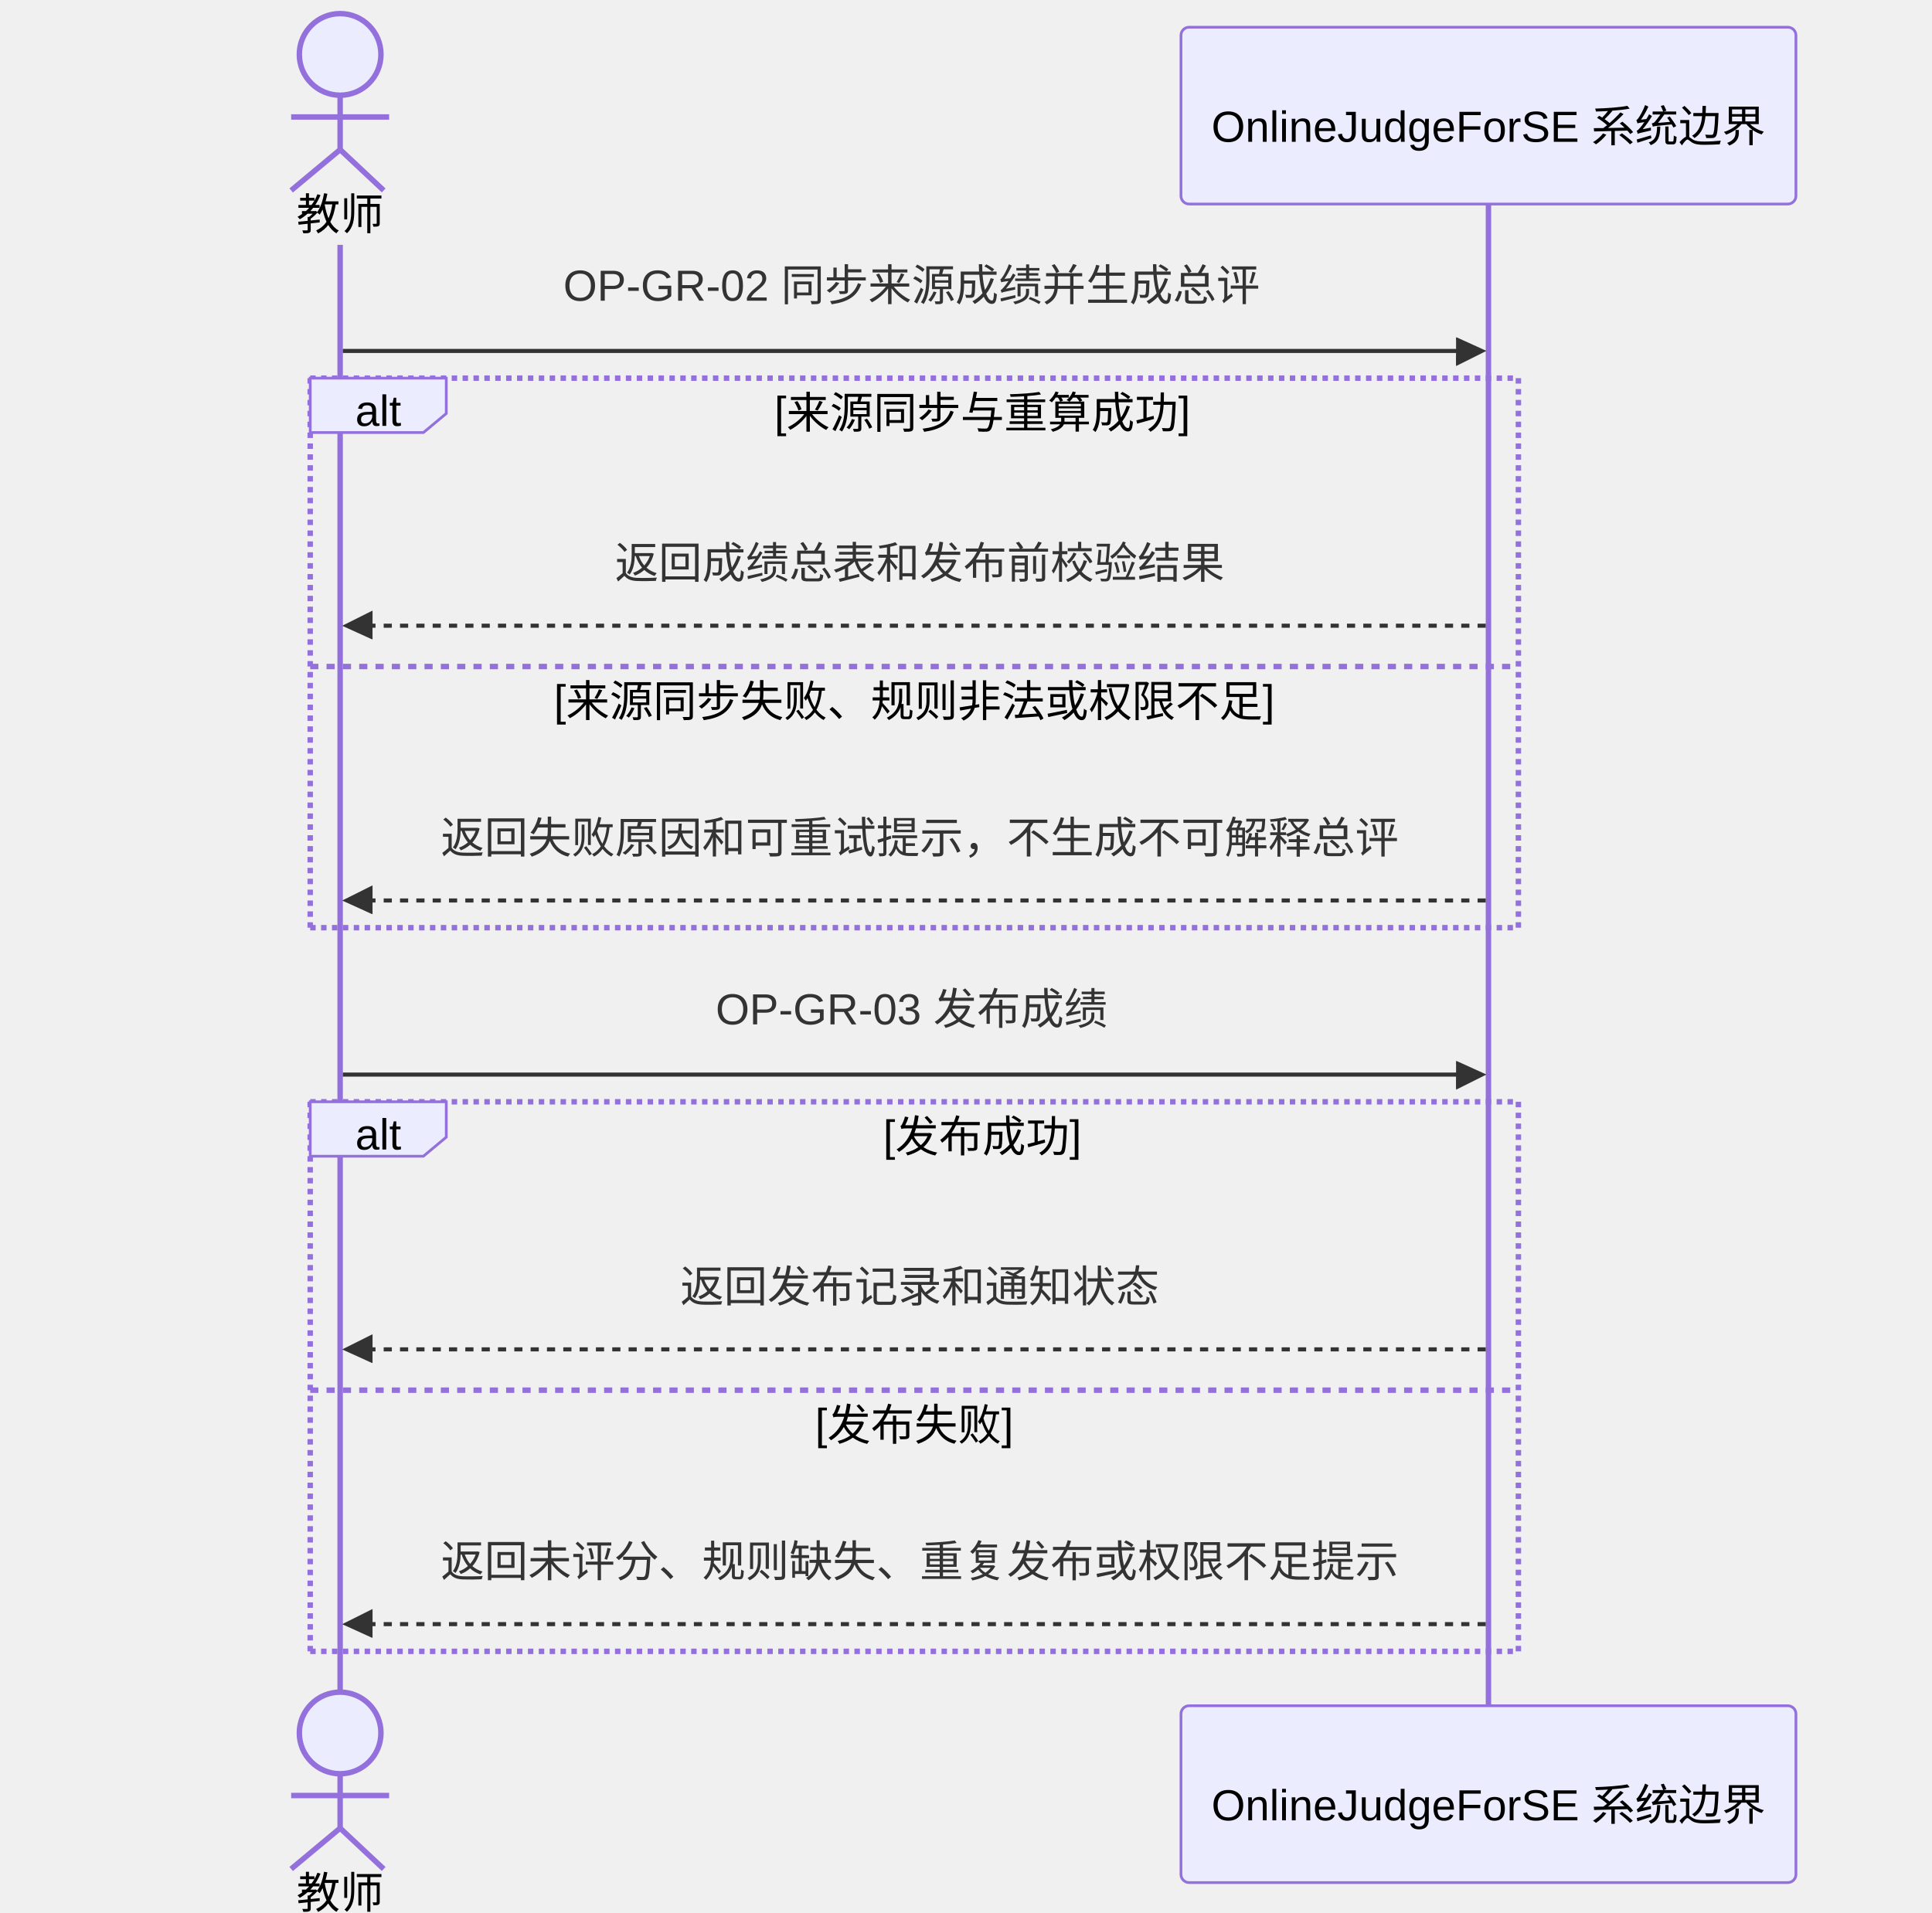
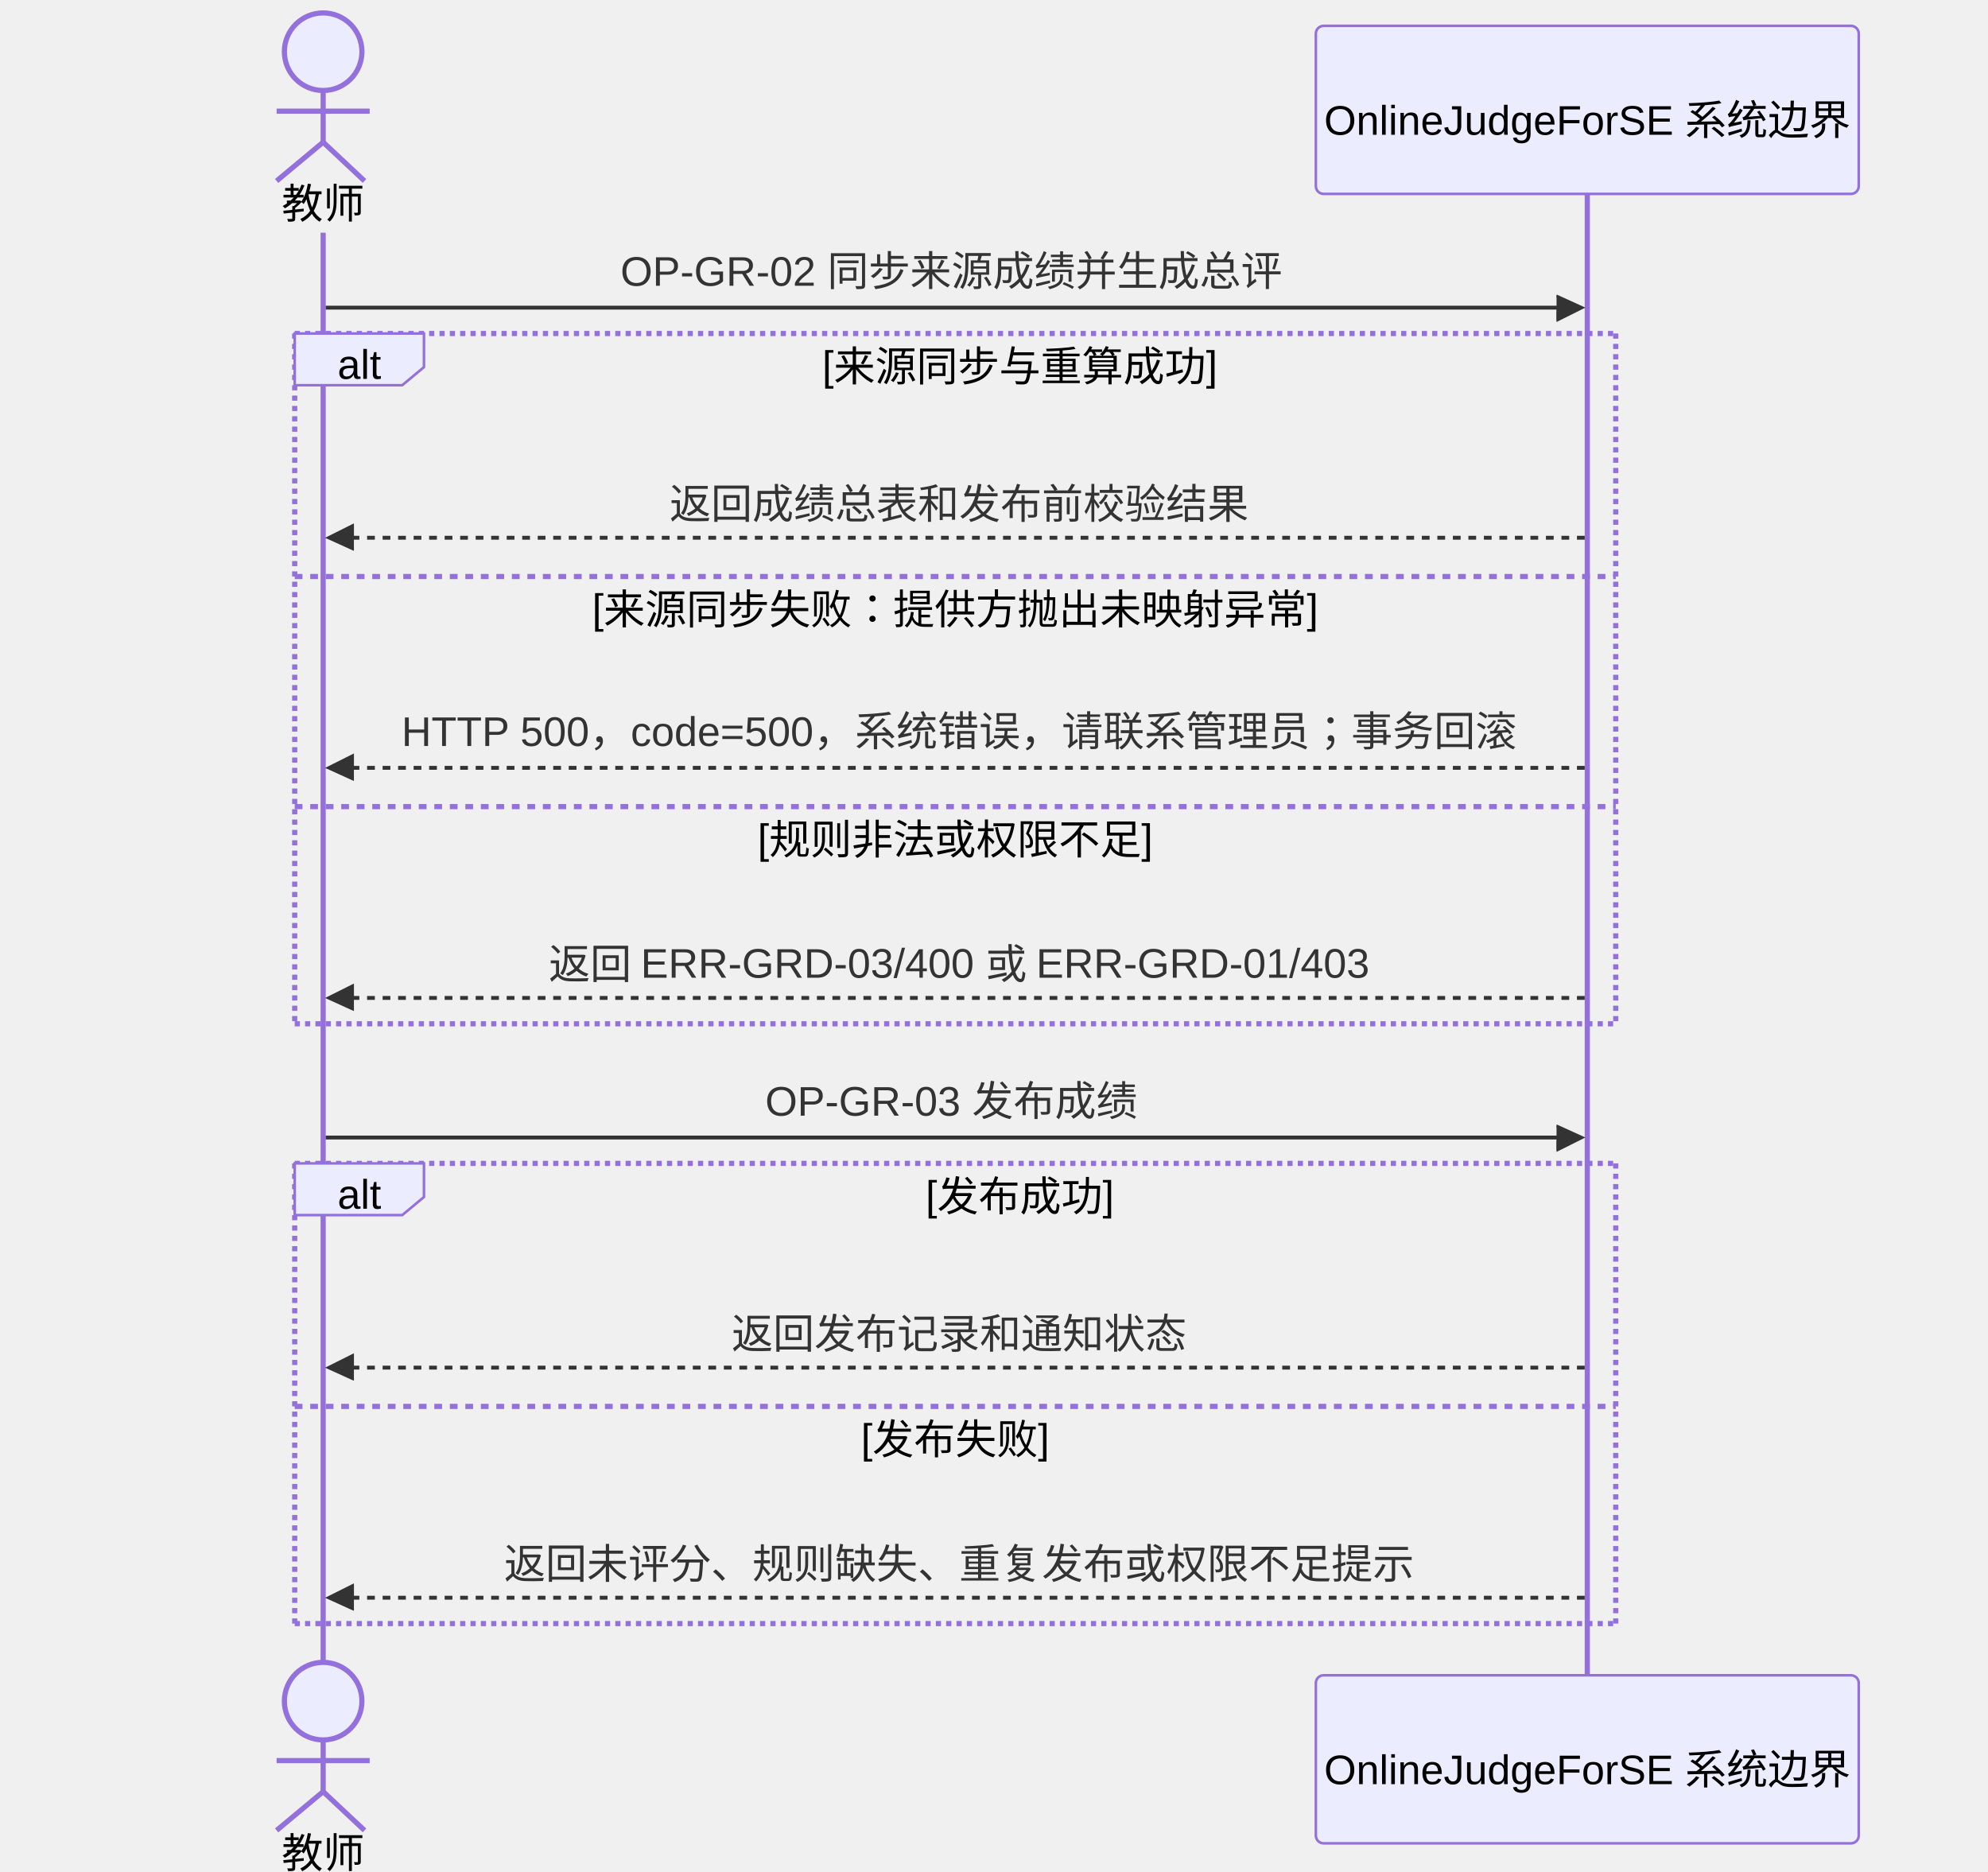
- <svg xmlns="http://www.w3.org/2000/svg" id="my-svg" width="100%" style="max-width: 710px; background-color: white;" viewBox="-50 -10 710 703" role="graphics-document document" aria-roledescription="sequence">
+ <svg xmlns="http://www.w3.org/2000/svg" id="my-svg" width="100%" style="max-width: 769px; background-color: white;" viewBox="-50 -10 769 724" role="graphics-document document" aria-roledescription="sequence">
  <g>
-     <rect x="384" y="617" fill="#eaeaea" stroke="#666" width="226" height="65" name="System" rx="3" ry="3" class="actor actor-bottom" />
-     <text x="497" y="649.5" dominant-baseline="central" alignment-baseline="central" class="actor actor-box" style="text-anchor: middle; font-size: 16px; font-weight: 400;">
-       <tspan x="497" dy="0">OnlineJudgeForSE 系统边界</tspan>
+     <rect x="459" y="638" fill="#eaeaea" stroke="#666" width="210" height="65" name="System" rx="3" ry="3" class="actor actor-bottom" />
+     <text x="564" y="670.5" dominant-baseline="central" alignment-baseline="central" class="actor actor-box" style="text-anchor: middle; font-size: 16px; font-weight: 400;">
+       <tspan x="564" dy="0">OnlineJudgeForSE 系统边界</tspan>
    </text>
  </g>
  <g />
  <g>
-     <line id="actor1" x1="497" y1="65" x2="497" y2="617" class="actor-line 200" stroke-width="0.5px" stroke="#999" name="System" data-et="life-line" data-id="System" />
+     <line id="actor1" x1="564" y1="65" x2="564" y2="638" class="actor-line 200" stroke-width="0.5px" stroke="#999" name="System" data-et="life-line" data-id="System" />
    <g id="root-1" data-et="participant" data-type="participant" data-id="System">
-       <rect x="384" y="0" fill="#eaeaea" stroke="#666" width="226" height="65" name="System" rx="3" ry="3" class="actor actor-top" />
-       <text x="497" y="32.5" dominant-baseline="central" alignment-baseline="central" class="actor actor-box" style="text-anchor: middle; font-size: 16px; font-weight: 400;">
-         <tspan x="497" dy="0">OnlineJudgeForSE 系统边界</tspan>
+       <rect x="459" y="0" fill="#eaeaea" stroke="#666" width="210" height="65" name="System" rx="3" ry="3" class="actor actor-top" />
+       <text x="564" y="32.5" dominant-baseline="central" alignment-baseline="central" class="actor actor-box" style="text-anchor: middle; font-size: 16px; font-weight: 400;">
+         <tspan x="564" dy="0">OnlineJudgeForSE 系统边界</tspan>
      </text>
    </g>
  </g>
  <g>
-     <line id="actor0" x1="75" y1="80" x2="75" y2="617" class="actor-line 200" stroke-width="0.5px" stroke="#999" name="Teacher" data-et="life-line" data-id="Teacher" />
+     <line id="actor0" x1="75" y1="80" x2="75" y2="638" class="actor-line 200" stroke-width="0.5px" stroke="#999" name="Teacher" data-et="life-line" data-id="Teacher" />
  </g>
  <style>#my-svg{font-family:"trebuchet ms",verdana,arial,sans-serif;font-size:16px;fill:#333;}@keyframes edge-animation-frame{from{stroke-dashoffset:0;}}@keyframes dash{to{stroke-dashoffset:0;}}#my-svg .edge-animation-slow{stroke-dasharray:9,5!important;stroke-dashoffset:900;animation:dash 50s linear infinite;stroke-linecap:round;}#my-svg .edge-animation-fast{stroke-dasharray:9,5!important;stroke-dashoffset:900;animation:dash 20s linear infinite;stroke-linecap:round;}#my-svg .error-icon{fill:#552222;}#my-svg .error-text{fill:#552222;stroke:#552222;}#my-svg .edge-thickness-normal{stroke-width:1px;}#my-svg .edge-thickness-thick{stroke-width:3.5px;}#my-svg .edge-pattern-solid{stroke-dasharray:0;}#my-svg .edge-thickness-invisible{stroke-width:0;fill:none;}#my-svg .edge-pattern-dashed{stroke-dasharray:3;}#my-svg .edge-pattern-dotted{stroke-dasharray:2;}#my-svg .marker{fill:#333333;stroke:#333333;}#my-svg .marker.cross{stroke:#333333;}#my-svg svg{font-family:"trebuchet ms",verdana,arial,sans-serif;font-size:16px;}#my-svg p{margin:0;}#my-svg .actor{stroke:#9370DB;fill:#ECECFF;stroke-width:1;}#my-svg rect.actor.outer-path[data-look="neo"]{filter:drop-shadow(1px 2px 2px rgba(185, 185, 185, 1));}#my-svg rect.note[data-look="neo"]{stroke:#aaaa33;fill:#fff5ad;filter:drop-shadow(1px 2px 2px rgba(185, 185, 185, 1));}#my-svg text.actor&gt;tspan{fill:black;stroke:none;}#my-svg .actor-line{stroke:#9370DB;}#my-svg .innerArc{stroke-width:1.5;stroke-dasharray:none;}#my-svg .messageLine0{stroke-width:1.5;stroke-dasharray:none;stroke:#333;}#my-svg .messageLine1{stroke-width:1.5;stroke-dasharray:2,2;stroke:#333;}#my-svg [id$="-arrowhead"] path{fill:#333;stroke:#333;}#my-svg .sequenceNumber{fill:white;}#my-svg [id$="-sequencenumber"]{fill:#333;}#my-svg [id$="-crosshead"] path{fill:#333;stroke:#333;}#my-svg .messageText{fill:#333;stroke:none;}#my-svg .labelBox{stroke:#9370DB;fill:#ECECFF;filter:none;}#my-svg .labelText,#my-svg .labelText&gt;tspan{fill:black;stroke:none;}#my-svg .loopText,#my-svg .loopText&gt;tspan{fill:black;stroke:none;}#my-svg .sectionTitle,#my-svg .sectionTitle&gt;tspan{fill:black;stroke:none;}#my-svg .loopLine{stroke-width:2px;stroke-dasharray:2,2;stroke:#9370DB;fill:#9370DB;}#my-svg .note{stroke:#aaaa33;fill:#fff5ad;}#my-svg .noteText,#my-svg .noteText&gt;tspan{fill:black;stroke:none;font-weight:normal;}#my-svg .activation0{fill:#f4f4f4;stroke:#666;}#my-svg .activation1{fill:#f4f4f4;stroke:#666;}#my-svg .activation2{fill:#f4f4f4;stroke:#666;}#my-svg .actorPopupMenu{position:absolute;}#my-svg .actorPopupMenuPanel{position:absolute;fill:#ECECFF;box-shadow:0px 8px 16px 0px rgba(0,0,0,0.2);filter:drop-shadow(3px 5px 2px rgb(0 0 0 / 0.4));}#my-svg .actor-man circle,#my-svg line{fill:#ECECFF;stroke-width:2px;}#my-svg g rect.rect{filter:drop-shadow(1px 2px 2px rgba(185, 185, 185, 1));stroke:#9370DB;}#my-svg .node .neo-node{stroke:#9370DB;}#my-svg [data-look="neo"].node rect,#my-svg [data-look="neo"].cluster rect,#my-svg [data-look="neo"].node polygon{stroke:#9370DB;filter:drop-shadow(1px 2px 2px rgba(185, 185, 185, 1));}#my-svg [data-look="neo"].node path{stroke:#9370DB;stroke-width:1px;}#my-svg [data-look="neo"].node .outer-path{filter:drop-shadow(1px 2px 2px rgba(185, 185, 185, 1));}#my-svg [data-look="neo"].node .neo-line path{stroke:#9370DB;filter:none;}#my-svg [data-look="neo"].node circle{stroke:#9370DB;filter:drop-shadow(1px 2px 2px rgba(185, 185, 185, 1));}#my-svg [data-look="neo"].node circle .state-start{fill:#000000;}#my-svg [data-look="neo"].icon-shape .icon{fill:#9370DB;filter:drop-shadow(1px 2px 2px rgba(185, 185, 185, 1));}#my-svg [data-look="neo"].icon-shape .icon-neo path{stroke:#9370DB;filter:drop-shadow(1px 2px 2px rgba(185, 185, 185, 1));}#my-svg :root{--mermaid-font-family:"trebuchet ms",verdana,arial,sans-serif;}</style>
  <g />
  <defs>
    <symbol id="my-svg-computer" width="24" height="24">
      <path transform="scale(.5)" d="M2 2v13h20v-13h-20zm18 11h-16v-9h16v9zm-10.228 6l.466-1h3.524l.467 1h-4.457zm14.228 3h-24l2-6h2.104l-1.33 4h18.45l-1.297-4h2.073l2 6zm-5-10h-14v-7h14v7z" />
    </symbol>
  </defs>
  <defs>
    <symbol id="my-svg-database" fill-rule="evenodd" clip-rule="evenodd">
      <path transform="scale(.5)" d="M12.258.001l.256.004.255.005.253.008.251.01.249.012.247.015.246.016.242.019.241.02.239.023.236.024.233.027.231.028.229.031.225.032.223.034.22.036.217.038.214.04.211.041.208.043.205.045.201.046.198.048.194.05.191.051.187.053.183.054.18.056.175.057.172.059.168.06.163.061.16.063.155.064.15.066.074.033.073.033.071.034.07.034.069.035.068.035.067.035.066.035.064.036.064.036.062.036.06.036.06.037.058.037.058.037.055.038.055.038.053.038.052.038.051.039.05.039.048.039.047.039.045.04.044.04.043.04.041.04.04.041.039.041.037.041.036.041.034.041.033.042.032.042.03.042.029.042.027.042.026.043.024.043.023.043.021.043.02.043.018.044.017.043.015.044.013.044.012.044.011.045.009.044.007.045.006.045.004.045.002.045.001.045v17l-.001.045-.002.045-.004.045-.006.045-.007.045-.009.044-.011.045-.012.044-.013.044-.015.044-.017.043-.018.044-.02.043-.021.043-.023.043-.024.043-.026.043-.027.042-.029.042-.03.042-.032.042-.033.042-.034.041-.036.041-.037.041-.039.041-.04.041-.041.04-.043.04-.044.04-.045.04-.047.039-.048.039-.05.039-.051.039-.052.038-.053.038-.055.038-.055.038-.058.037-.058.037-.06.037-.06.036-.062.036-.064.036-.064.036-.066.035-.067.035-.068.035-.069.035-.07.034-.071.034-.073.033-.074.033-.15.066-.155.064-.16.063-.163.061-.168.06-.172.059-.175.057-.18.056-.183.054-.187.053-.191.051-.194.05-.198.048-.201.046-.205.045-.208.043-.211.041-.214.04-.217.038-.22.036-.223.034-.225.032-.229.031-.231.028-.233.027-.236.024-.239.023-.241.02-.242.019-.246.016-.247.015-.249.012-.251.01-.253.008-.255.005-.256.004-.258.001-.258-.001-.256-.004-.255-.005-.253-.008-.251-.01-.249-.012-.247-.015-.245-.016-.243-.019-.241-.02-.238-.023-.236-.024-.234-.027-.231-.028-.228-.031-.226-.032-.223-.034-.22-.036-.217-.038-.214-.04-.211-.041-.208-.043-.204-.045-.201-.046-.198-.048-.195-.05-.19-.051-.187-.053-.184-.054-.179-.056-.176-.057-.172-.059-.167-.06-.164-.061-.159-.063-.155-.064-.151-.066-.074-.033-.072-.033-.072-.034-.07-.034-.069-.035-.068-.035-.067-.035-.066-.035-.064-.036-.063-.036-.062-.036-.061-.036-.06-.037-.058-.037-.057-.037-.056-.038-.055-.038-.053-.038-.052-.038-.051-.039-.049-.039-.049-.039-.046-.039-.046-.04-.044-.04-.043-.04-.041-.04-.04-.041-.039-.041-.037-.041-.036-.041-.034-.041-.033-.042-.032-.042-.03-.042-.029-.042-.027-.042-.026-.043-.024-.043-.023-.043-.021-.043-.02-.043-.018-.044-.017-.043-.015-.044-.013-.044-.012-.044-.011-.045-.009-.044-.007-.045-.006-.045-.004-.045-.002-.045-.001-.045v-17l.001-.045.002-.045.004-.045.006-.045.007-.045.009-.044.011-.045.012-.044.013-.044.015-.044.017-.043.018-.044.02-.043.021-.043.023-.043.024-.043.026-.043.027-.042.029-.042.03-.042.032-.042.033-.042.034-.041.036-.041.037-.041.039-.041.04-.041.041-.04.043-.04.044-.04.046-.04.046-.039.049-.039.049-.039.051-.039.052-.038.053-.038.055-.038.056-.038.057-.037.058-.037.06-.037.061-.036.062-.036.063-.036.064-.036.066-.035.067-.035.068-.035.069-.035.07-.034.072-.034.072-.033.074-.033.151-.066.155-.064.159-.063.164-.061.167-.06.172-.059.176-.057.179-.056.184-.054.187-.053.19-.051.195-.05.198-.048.201-.046.204-.045.208-.043.211-.041.214-.04.217-.038.22-.036.223-.034.226-.032.228-.031.231-.028.234-.027.236-.024.238-.023.241-.02.243-.019.245-.016.247-.015.249-.012.251-.01.253-.008.255-.005.256-.004.258-.001.258.001zm-9.258 20.499v.01l.001.021.003.021.004.022.005.021.006.022.007.022.009.023.01.022.011.023.012.023.013.023.015.023.016.024.017.023.018.024.019.024.021.024.022.025.023.024.024.025.052.049.056.05.061.051.066.051.07.051.075.051.079.052.084.052.088.052.092.052.097.052.102.051.105.052.11.052.114.051.119.051.123.051.127.05.131.05.135.05.139.048.144.049.147.047.152.047.155.047.16.045.163.045.167.043.171.043.176.041.178.041.183.039.187.039.19.037.194.035.197.035.202.033.204.031.209.03.212.029.216.027.219.025.222.024.226.021.23.02.233.018.236.016.24.015.243.012.246.01.249.008.253.005.256.004.259.001.26-.001.257-.004.254-.005.25-.008.247-.011.244-.012.241-.014.237-.016.233-.018.231-.021.226-.021.224-.024.22-.026.216-.027.212-.028.21-.031.205-.031.202-.034.198-.034.194-.036.191-.037.187-.039.183-.04.179-.04.175-.042.172-.043.168-.044.163-.045.16-.046.155-.046.152-.047.148-.048.143-.049.139-.049.136-.05.131-.05.126-.05.123-.051.118-.052.114-.051.11-.052.106-.052.101-.052.096-.052.092-.052.088-.053.083-.051.079-.052.074-.052.07-.051.065-.051.06-.051.056-.05.051-.05.023-.024.023-.025.021-.024.02-.024.019-.024.018-.024.017-.024.015-.023.014-.024.013-.023.012-.023.01-.023.01-.022.008-.022.006-.022.006-.022.004-.022.004-.021.001-.021.001-.021v-4.127l-.077.055-.08.053-.083.054-.085.053-.087.052-.09.052-.093.051-.095.05-.097.05-.1.049-.102.049-.105.048-.106.047-.109.047-.111.046-.114.045-.115.045-.118.044-.12.043-.122.042-.124.042-.126.041-.128.04-.13.04-.132.038-.134.038-.135.037-.138.037-.139.035-.142.035-.143.034-.144.033-.147.032-.148.031-.15.03-.151.03-.153.029-.154.027-.156.027-.158.026-.159.025-.161.024-.162.023-.163.022-.165.021-.166.02-.167.019-.169.018-.169.017-.171.016-.173.015-.173.014-.175.013-.175.012-.177.011-.178.01-.179.008-.179.008-.181.006-.182.005-.182.004-.184.003-.184.002h-.37l-.184-.002-.184-.003-.182-.004-.182-.005-.181-.006-.179-.008-.179-.008-.178-.01-.176-.011-.176-.012-.175-.013-.173-.014-.172-.015-.171-.016-.17-.017-.169-.018-.167-.019-.166-.02-.165-.021-.163-.022-.162-.023-.161-.024-.159-.025-.157-.026-.156-.027-.155-.027-.153-.029-.151-.03-.15-.03-.148-.031-.146-.032-.145-.033-.143-.034-.141-.035-.14-.035-.137-.037-.136-.037-.134-.038-.132-.038-.13-.04-.128-.04-.126-.041-.124-.042-.122-.042-.12-.044-.117-.043-.116-.045-.113-.045-.112-.046-.109-.047-.106-.047-.105-.048-.102-.049-.1-.049-.097-.05-.095-.05-.093-.052-.09-.051-.087-.052-.085-.053-.083-.054-.08-.054-.077-.054v4.127zm0-5.654v.011l.001.021.003.021.004.021.005.022.006.022.007.022.009.022.01.022.011.023.012.023.013.023.015.024.016.023.017.024.018.024.019.024.021.024.022.024.023.025.024.024.052.05.056.05.061.05.066.051.07.051.075.052.079.051.084.052.088.052.092.052.097.052.102.052.105.052.11.051.114.051.119.052.123.05.127.051.131.05.135.049.139.049.144.048.147.048.152.047.155.046.16.045.163.045.167.044.171.042.176.042.178.04.183.04.187.038.19.037.194.036.197.034.202.033.204.032.209.03.212.028.216.027.219.025.222.024.226.022.23.02.233.018.236.016.24.014.243.012.246.01.249.008.253.006.256.003.259.001.26-.001.257-.003.254-.006.25-.008.247-.01.244-.012.241-.015.237-.016.233-.018.231-.02.226-.022.224-.024.22-.025.216-.027.212-.029.21-.03.205-.032.202-.033.198-.035.194-.036.191-.037.187-.039.183-.039.179-.041.175-.042.172-.043.168-.044.163-.045.16-.045.155-.047.152-.047.148-.048.143-.048.139-.05.136-.049.131-.05.126-.051.123-.051.118-.051.114-.052.11-.052.106-.052.101-.052.096-.052.092-.052.088-.052.083-.052.079-.052.074-.051.07-.052.065-.051.06-.05.056-.051.051-.049.023-.025.023-.024.021-.025.02-.024.019-.024.018-.024.017-.024.015-.023.014-.023.013-.024.012-.022.01-.023.01-.023.008-.022.006-.022.006-.022.004-.021.004-.022.001-.021.001-.021v-4.139l-.077.054-.08.054-.083.054-.085.052-.087.053-.09.051-.093.051-.095.051-.097.05-.1.049-.102.049-.105.048-.106.047-.109.047-.111.046-.114.045-.115.044-.118.044-.12.044-.122.042-.124.042-.126.041-.128.04-.13.039-.132.039-.134.038-.135.037-.138.036-.139.036-.142.035-.143.033-.144.033-.147.033-.148.031-.15.03-.151.03-.153.028-.154.028-.156.027-.158.026-.159.025-.161.024-.162.023-.163.022-.165.021-.166.02-.167.019-.169.018-.169.017-.171.016-.173.015-.173.014-.175.013-.175.012-.177.011-.178.009-.179.009-.179.007-.181.007-.182.005-.182.004-.184.003-.184.002h-.37l-.184-.002-.184-.003-.182-.004-.182-.005-.181-.007-.179-.007-.179-.009-.178-.009-.176-.011-.176-.012-.175-.013-.173-.014-.172-.015-.171-.016-.17-.017-.169-.018-.167-.019-.166-.02-.165-.021-.163-.022-.162-.023-.161-.024-.159-.025-.157-.026-.156-.027-.155-.028-.153-.028-.151-.03-.15-.03-.148-.031-.146-.033-.145-.033-.143-.033-.141-.035-.14-.036-.137-.036-.136-.037-.134-.038-.132-.039-.13-.039-.128-.04-.126-.041-.124-.042-.122-.043-.12-.043-.117-.044-.116-.044-.113-.046-.112-.046-.109-.046-.106-.047-.105-.048-.102-.049-.1-.049-.097-.05-.095-.051-.093-.051-.09-.051-.087-.053-.085-.052-.083-.054-.08-.054-.077-.054v4.139zm0-5.666v.011l.001.02.003.022.004.021.005.022.006.021.007.022.009.023.01.022.011.023.012.023.013.023.015.023.016.024.017.024.018.023.019.024.021.025.022.024.023.024.024.025.052.05.056.05.061.05.066.051.07.051.075.052.079.051.084.052.088.052.092.052.097.052.102.052.105.051.11.052.114.051.119.051.123.051.127.05.131.05.135.05.139.049.144.048.147.048.152.047.155.046.16.045.163.045.167.043.171.043.176.042.178.04.183.04.187.038.19.037.194.036.197.034.202.033.204.032.209.03.212.028.216.027.219.025.222.024.226.021.23.02.233.018.236.017.24.014.243.012.246.01.249.008.253.006.256.003.259.001.26-.001.257-.003.254-.006.25-.008.247-.01.244-.013.241-.014.237-.016.233-.018.231-.02.226-.022.224-.024.22-.025.216-.027.212-.029.21-.03.205-.032.202-.033.198-.035.194-.036.191-.037.187-.039.183-.039.179-.041.175-.042.172-.043.168-.044.163-.045.16-.045.155-.047.152-.047.148-.048.143-.049.139-.049.136-.049.131-.051.126-.05.123-.051.118-.052.114-.051.11-.052.106-.052.101-.052.096-.052.092-.052.088-.052.083-.052.079-.052.074-.052.07-.051.065-.051.06-.051.056-.05.051-.049.023-.025.023-.025.021-.024.02-.024.019-.024.018-.024.017-.024.015-.023.014-.024.013-.023.012-.023.01-.022.01-.023.008-.022.006-.022.006-.022.004-.022.004-.021.001-.021.001-.021v-4.153l-.077.054-.08.054-.083.053-.085.053-.087.053-.09.051-.093.051-.095.051-.097.05-.1.049-.102.048-.105.048-.106.048-.109.046-.111.046-.114.046-.115.044-.118.044-.12.043-.122.043-.124.042-.126.041-.128.04-.13.039-.132.039-.134.038-.135.037-.138.036-.139.036-.142.034-.143.034-.144.033-.147.032-.148.032-.15.03-.151.03-.153.028-.154.028-.156.027-.158.026-.159.024-.161.024-.162.023-.163.023-.165.021-.166.02-.167.019-.169.018-.169.017-.171.016-.173.015-.173.014-.175.013-.175.012-.177.01-.178.01-.179.009-.179.007-.181.006-.182.006-.182.004-.184.003-.184.001-.185.001-.185-.001-.184-.001-.184-.003-.182-.004-.182-.006-.181-.006-.179-.007-.179-.009-.178-.01-.176-.01-.176-.012-.175-.013-.173-.014-.172-.015-.171-.016-.17-.017-.169-.018-.167-.019-.166-.02-.165-.021-.163-.023-.162-.023-.161-.024-.159-.024-.157-.026-.156-.027-.155-.028-.153-.028-.151-.03-.15-.03-.148-.032-.146-.032-.145-.033-.143-.034-.141-.034-.14-.036-.137-.036-.136-.037-.134-.038-.132-.039-.13-.039-.128-.041-.126-.041-.124-.041-.122-.043-.12-.043-.117-.044-.116-.044-.113-.046-.112-.046-.109-.046-.106-.048-.105-.048-.102-.048-.1-.05-.097-.049-.095-.051-.093-.051-.09-.052-.087-.052-.085-.053-.083-.053-.08-.054-.077-.054v4.153zm8.74-8.179l-.257.004-.254.005-.25.008-.247.011-.244.012-.241.014-.237.016-.233.018-.231.021-.226.022-.224.023-.22.026-.216.027-.212.028-.21.031-.205.032-.202.033-.198.034-.194.036-.191.038-.187.038-.183.04-.179.041-.175.042-.172.043-.168.043-.163.045-.16.046-.155.046-.152.048-.148.048-.143.048-.139.049-.136.05-.131.05-.126.051-.123.051-.118.051-.114.052-.11.052-.106.052-.101.052-.096.052-.092.052-.088.052-.083.052-.079.052-.074.051-.07.052-.065.051-.06.05-.056.05-.051.05-.023.025-.023.024-.021.024-.02.025-.019.024-.018.024-.017.023-.015.024-.014.023-.013.023-.012.023-.01.023-.01.022-.008.022-.006.023-.006.021-.004.022-.004.021-.001.021-.001.021.001.021.001.021.004.021.004.022.006.021.006.023.008.022.01.022.01.023.012.023.013.023.014.023.015.024.017.023.018.024.019.024.02.025.021.024.023.024.023.025.051.05.056.05.06.05.065.051.07.052.074.051.079.052.083.052.088.052.092.052.096.052.101.052.106.052.11.052.114.052.118.051.123.051.126.051.131.05.136.05.139.049.143.048.148.048.152.048.155.046.16.046.163.045.168.043.172.043.175.042.179.041.183.04.187.038.191.038.194.036.198.034.202.033.205.032.21.031.212.028.216.027.22.026.224.023.226.022.231.021.233.018.237.016.241.014.244.012.247.011.25.008.254.005.257.004.26.001.26-.001.257-.004.254-.005.25-.008.247-.011.244-.012.241-.014.237-.016.233-.018.231-.021.226-.022.224-.023.22-.026.216-.027.212-.028.21-.031.205-.032.202-.033.198-.034.194-.036.191-.038.187-.038.183-.04.179-.041.175-.042.172-.043.168-.043.163-.045.16-.046.155-.046.152-.048.148-.048.143-.048.139-.049.136-.05.131-.05.126-.051.123-.051.118-.051.114-.052.11-.052.106-.052.101-.052.096-.052.092-.052.088-.052.083-.052.079-.052.074-.051.07-.052.065-.051.06-.05.056-.05.051-.05.023-.025.023-.024.021-.024.02-.025.019-.024.018-.024.017-.023.015-.024.014-.023.013-.023.012-.023.01-.023.01-.022.008-.022.006-.023.006-.021.004-.022.004-.021.001-.021.001-.021-.001-.021-.001-.021-.004-.021-.004-.022-.006-.021-.006-.023-.008-.022-.01-.022-.01-.023-.012-.023-.013-.023-.014-.023-.015-.024-.017-.023-.018-.024-.019-.024-.02-.025-.021-.024-.023-.024-.023-.025-.051-.05-.056-.05-.06-.05-.065-.051-.07-.052-.074-.051-.079-.052-.083-.052-.088-.052-.092-.052-.096-.052-.101-.052-.106-.052-.11-.052-.114-.052-.118-.051-.123-.051-.126-.051-.131-.05-.136-.05-.139-.049-.143-.048-.148-.048-.152-.048-.155-.046-.16-.046-.163-.045-.168-.043-.172-.043-.175-.042-.179-.041-.183-.04-.187-.038-.191-.038-.194-.036-.198-.034-.202-.033-.205-.032-.21-.031-.212-.028-.216-.027-.22-.026-.224-.023-.226-.022-.231-.021-.233-.018-.237-.016-.241-.014-.244-.012-.247-.011-.25-.008-.254-.005-.257-.004-.26-.001-.26.001z" />
    </symbol>
  </defs>
  <defs>
    <symbol id="my-svg-clock" width="24" height="24">
      <path transform="scale(.5)" d="M12 2c5.514 0 10 4.486 10 10s-4.486 10-10 10-10-4.486-10-10 4.486-10 10-10zm0-2c-6.627 0-12 5.373-12 12s5.373 12 12 12 12-5.373 12-12-5.373-12-12-12zm5.848 12.459c.202.038.202.333.001.372-1.907.361-6.045 1.111-6.547 1.111-.719 0-1.301-.582-1.301-1.301 0-.512.77-5.447 1.125-7.445.034-.192.312-.181.343.014l.985 6.238 5.394 1.011z" />
    </symbol>
  </defs>
  <defs>
    <marker id="my-svg-arrowhead" refX="7.9" refY="5" markerUnits="userSpaceOnUse" markerWidth="12" markerHeight="12" orient="auto-start-reverse">
      <path d="M -1 0 L 10 5 L 0 10 z" />
    </marker>
  </defs>
  <defs>
    <marker id="my-svg-crosshead" markerWidth="15" markerHeight="8" orient="auto" refX="4" refY="4.5">
      <path fill="none" stroke="#000000" stroke-width="1pt" d="M 1,2 L 6,7 M 6,2 L 1,7" style="stroke-dasharray: 0, 0;" />
    </marker>
  </defs>
  <defs>
    <marker id="my-svg-filled-head" refX="15.5" refY="7" markerWidth="20" markerHeight="28" orient="auto">
      <path d="M 18,7 L9,13 L14,7 L9,1 Z" />
    </marker>
  </defs>
  <defs>
    <marker id="my-svg-sequencenumber" refX="15" refY="15" markerWidth="60" markerHeight="40" orient="auto">
      <circle cx="15" cy="15" r="6" />
    </marker>
  </defs>
  <defs>
    <marker id="my-svg-solidTopArrowHead" refX="7.9" refY="7.25" markerUnits="userSpaceOnUse" markerWidth="12" markerHeight="12" orient="auto-start-reverse">
      <path d="M 0 0 L 10 8 L 0 8 z" />
    </marker>
  </defs>
  <defs>
    <marker id="my-svg-solidBottomArrowHead" refX="7.9" refY="0.75" markerUnits="userSpaceOnUse" markerWidth="12" markerHeight="12" orient="auto-start-reverse">
      <path d="M 0 0 L 10 0 L 0 8 z" />
    </marker>
  </defs>
  <defs>
    <marker id="my-svg-stickTopArrowHead" refX="7.5" refY="7" markerUnits="userSpaceOnUse" markerWidth="12" markerHeight="12" orient="auto-start-reverse">
      <path d="M 0 0 L 7 7" stroke="black" stroke-width="1.5" fill="none" />
    </marker>
  </defs>
  <defs>
    <marker id="my-svg-stickBottomArrowHead" refX="7.5" refY="0" markerUnits="userSpaceOnUse" markerWidth="12" markerHeight="12" orient="auto-start-reverse">
      <path d="M 0 7 L 7 0" stroke="black" stroke-width="1.5" fill="none" />
    </marker>
  </defs>
-   <g data-et="control-structure" data-id="i5">
-     <line x1="64" y1="129" x2="508" y2="129" class="loopLine" />
-     <line x1="508" y1="129" x2="508" y2="331" class="loopLine" />
-     <line x1="64" y1="331" x2="508" y2="331" class="loopLine" />
-     <line x1="64" y1="129" x2="64" y2="331" class="loopLine" />
-     <line x1="64" y1="235" x2="508" y2="235" class="loopLine" style="stroke-dasharray: 3, 3;" />
-     <polygon points="64,129 114,129 114,142 105.6,149 64,149" class="labelBox" />
-     <text x="89" y="142" text-anchor="middle" dominant-baseline="middle" alignment-baseline="middle" class="labelText" style="font-size: 16px; font-weight: 400;">alt</text>
-     <text x="311" y="147" text-anchor="middle" class="loopText" style="font-size: 16px; font-weight: 400;">
-       <tspan x="311">[来源同步与重算成功]</tspan>
+   <g data-et="control-structure" data-id="i7">
+     <line x1="64" y1="119" x2="575" y2="119" class="loopLine" />
+     <line x1="575" y1="119" x2="575" y2="386" class="loopLine" />
+     <line x1="64" y1="386" x2="575" y2="386" class="loopLine" />
+     <line x1="64" y1="119" x2="64" y2="386" class="loopLine" />
+     <line x1="64" y1="213" x2="575" y2="213" class="loopLine" style="stroke-dasharray: 3, 3;" />
+     <line x1="64" y1="302" x2="575" y2="302" class="loopLine" style="stroke-dasharray: 3, 3;" />
+     <polygon points="64,119 114,119 114,132 105.6,139 64,139" class="labelBox" />
+     <text x="89" y="132" text-anchor="middle" dominant-baseline="middle" alignment-baseline="middle" class="labelText" style="font-size: 16px; font-weight: 400;">alt</text>
+     <text x="344.5" y="137" text-anchor="middle" class="loopText" style="font-size: 16px; font-weight: 400;">
+       <tspan x="344.5">[来源同步与重算成功]</tspan>
    </text>
-     <text x="286" y="253" text-anchor="middle" class="sectionTitle" style="font-size: 16px; font-weight: 400;">[来源同步失败、规则非法或权限不足]</text>
+     <text x="319.5" y="231" text-anchor="middle" class="sectionTitle" style="font-size: 16px; font-weight: 400;">[来源同步失败：提供方抛出未映射异常]</text>
+     <text x="319.5" y="320" text-anchor="middle" class="sectionTitle" style="font-size: 16px; font-weight: 400;">[规则非法或权限不足]</text>
  </g>
-   <g data-et="control-structure" data-id="i11">
-     <line x1="64" y1="395" x2="508" y2="395" class="loopLine" />
-     <line x1="508" y1="395" x2="508" y2="597" class="loopLine" />
-     <line x1="64" y1="597" x2="508" y2="597" class="loopLine" />
-     <line x1="64" y1="395" x2="64" y2="597" class="loopLine" />
-     <line x1="64" y1="501" x2="508" y2="501" class="loopLine" style="stroke-dasharray: 3, 3;" />
-     <polygon points="64,395 114,395 114,408 105.6,415 64,415" class="labelBox" />
-     <text x="89" y="408" text-anchor="middle" dominant-baseline="middle" alignment-baseline="middle" class="labelText" style="font-size: 16px; font-weight: 400;">alt</text>
-     <text x="311" y="413" text-anchor="middle" class="loopText" style="font-size: 16px; font-weight: 400;">
-       <tspan x="311">[发布成功]</tspan>
+   <g data-et="control-structure" data-id="i13">
+     <line x1="64" y1="440" x2="575" y2="440" class="loopLine" />
+     <line x1="575" y1="440" x2="575" y2="618" class="loopLine" />
+     <line x1="64" y1="618" x2="575" y2="618" class="loopLine" />
+     <line x1="64" y1="440" x2="64" y2="618" class="loopLine" />
+     <line x1="64" y1="534" x2="575" y2="534" class="loopLine" style="stroke-dasharray: 3, 3;" />
+     <polygon points="64,440 114,440 114,453 105.6,460 64,460" class="labelBox" />
+     <text x="89" y="453" text-anchor="middle" dominant-baseline="middle" alignment-baseline="middle" class="labelText" style="font-size: 16px; font-weight: 400;">alt</text>
+     <text x="344.5" y="458" text-anchor="middle" class="loopText" style="font-size: 16px; font-weight: 400;">
+       <tspan x="344.5">[发布成功]</tspan>
    </text>
-     <text x="286" y="519" text-anchor="middle" class="sectionTitle" style="font-size: 16px; font-weight: 400;">[发布失败]</text>
+     <text x="319.5" y="552" text-anchor="middle" class="sectionTitle" style="font-size: 16px; font-weight: 400;">[发布失败]</text>
  </g>
  <g class="actor-man actor-top" name="Teacher" data-et="participant" data-type="actor" data-id="Teacher" style="stroke: rgb(147, 112, 219);">
    <line id="actor-man-torso0" x1="75" y1="25" x2="75" y2="45" />
    <line id="actor-man-arms0" x1="57" y1="33" x2="93" y2="33" />
    <line x1="57" y1="60" x2="75" y2="45" />
    <line x1="75" y1="45" x2="91" y2="60" />
    <circle cx="75" cy="10" r="15" width="150" height="65" />
    <text x="75" y="67.5" dominant-baseline="central" alignment-baseline="central" class="actor actor-man" style="text-anchor: middle; font-size: 16px; font-weight: 400;">
      <tspan x="75" dy="0">教师</tspan>
    </text>
  </g>
-   <text x="285" y="80" text-anchor="middle" dominant-baseline="middle" alignment-baseline="middle" class="messageText" dy="1em" style="font-size: 16px; font-weight: 400;">OP-GR-02 同步来源成绩并生成总评</text>
-   <line x1="76" y1="119" x2="493" y2="119" class="messageLine0" data-et="message" data-id="i0" data-from="Teacher" data-to="System" stroke-width="2" stroke="none" marker-end="url(#my-svg-arrowhead)" style="fill: none;" />
-   <text x="288" y="181" text-anchor="middle" dominant-baseline="middle" alignment-baseline="middle" class="messageText" dy="1em" style="font-size: 16px; font-weight: 400;">返回成绩总表和发布前校验结果</text>
-   <line x1="496" y1="220" x2="79" y2="220" class="messageLine1" data-et="message" data-id="i2" data-from="System" data-to="Teacher" stroke-width="2" stroke="none" marker-end="url(#my-svg-arrowhead)" style="stroke-dasharray: 3, 3; fill: none;" />
-   <text x="288" y="282" text-anchor="middle" dominant-baseline="middle" alignment-baseline="middle" class="messageText" dy="1em" style="font-size: 16px; font-weight: 400;">返回失败原因和可重试提示，不生成不可解释总评</text>
-   <line x1="496" y1="321" x2="79" y2="321" class="messageLine1" data-et="message" data-id="i4" data-from="System" data-to="Teacher" stroke-width="2" stroke="none" marker-end="url(#my-svg-arrowhead)" style="stroke-dasharray: 3, 3; fill: none;" />
-   <text x="285" y="346" text-anchor="middle" dominant-baseline="middle" alignment-baseline="middle" class="messageText" dy="1em" style="font-size: 16px; font-weight: 400;">OP-GR-03 发布成绩</text>
-   <line x1="76" y1="385" x2="493" y2="385" class="messageLine0" data-et="message" data-id="i6" data-from="Teacher" data-to="System" stroke-width="2" stroke="none" marker-end="url(#my-svg-arrowhead)" style="fill: none;" />
-   <text x="288" y="447" text-anchor="middle" dominant-baseline="middle" alignment-baseline="middle" class="messageText" dy="1em" style="font-size: 16px; font-weight: 400;">返回发布记录和通知状态</text>
-   <line x1="496" y1="486" x2="79" y2="486" class="messageLine1" data-et="message" data-id="i8" data-from="System" data-to="Teacher" stroke-width="2" stroke="none" marker-end="url(#my-svg-arrowhead)" style="stroke-dasharray: 3, 3; fill: none;" />
-   <text x="288" y="548" text-anchor="middle" dominant-baseline="middle" alignment-baseline="middle" class="messageText" dy="1em" style="font-size: 16px; font-weight: 400;">返回未评分、规则缺失、重复发布或权限不足提示</text>
-   <line x1="496" y1="587" x2="79" y2="587" class="messageLine1" data-et="message" data-id="i10" data-from="System" data-to="Teacher" stroke-width="2" stroke="none" marker-end="url(#my-svg-arrowhead)" style="stroke-dasharray: 3, 3; fill: none;" />
+   <text x="318" y="80" text-anchor="middle" dominant-baseline="middle" alignment-baseline="middle" class="messageText" dy="1em" style="font-size: 16px; font-weight: 400;">OP-GR-02 同步来源成绩并生成总评</text>
+   <line x1="76" y1="109" x2="560" y2="109" class="messageLine0" data-et="message" data-id="i0" data-from="Teacher" data-to="System" stroke-width="2" stroke="none" marker-end="url(#my-svg-arrowhead)" style="fill: none;" />
+   <text x="321" y="169" text-anchor="middle" dominant-baseline="middle" alignment-baseline="middle" class="messageText" dy="1em" style="font-size: 16px; font-weight: 400;">返回成绩总表和发布前校验结果</text>
+   <line x1="563" y1="198" x2="79" y2="198" class="messageLine1" data-et="message" data-id="i2" data-from="System" data-to="Teacher" stroke-width="2" stroke="none" marker-end="url(#my-svg-arrowhead)" style="stroke-dasharray: 3, 3; fill: none;" />
+   <text x="321" y="258" text-anchor="middle" dominant-baseline="middle" alignment-baseline="middle" class="messageText" dy="1em" style="font-size: 16px; font-weight: 400;">HTTP 500，code=500，系统错误，请联系管理员；事务回滚</text>
+   <line x1="563" y1="287" x2="79" y2="287" class="messageLine1" data-et="message" data-id="i4" data-from="System" data-to="Teacher" stroke-width="2" stroke="none" marker-end="url(#my-svg-arrowhead)" style="stroke-dasharray: 3, 3; fill: none;" />
+   <text x="321" y="347" text-anchor="middle" dominant-baseline="middle" alignment-baseline="middle" class="messageText" dy="1em" style="font-size: 16px; font-weight: 400;">返回 ERR-GRD-03/400 或 ERR-GRD-01/403</text>
+   <line x1="563" y1="376" x2="79" y2="376" class="messageLine1" data-et="message" data-id="i6" data-from="System" data-to="Teacher" stroke-width="2" stroke="none" marker-end="url(#my-svg-arrowhead)" style="stroke-dasharray: 3, 3; fill: none;" />
+   <text x="318" y="401" text-anchor="middle" dominant-baseline="middle" alignment-baseline="middle" class="messageText" dy="1em" style="font-size: 16px; font-weight: 400;">OP-GR-03 发布成绩</text>
+   <line x1="76" y1="430" x2="560" y2="430" class="messageLine0" data-et="message" data-id="i8" data-from="Teacher" data-to="System" stroke-width="2" stroke="none" marker-end="url(#my-svg-arrowhead)" style="fill: none;" />
+   <text x="321" y="490" text-anchor="middle" dominant-baseline="middle" alignment-baseline="middle" class="messageText" dy="1em" style="font-size: 16px; font-weight: 400;">返回发布记录和通知状态</text>
+   <line x1="563" y1="519" x2="79" y2="519" class="messageLine1" data-et="message" data-id="i10" data-from="System" data-to="Teacher" stroke-width="2" stroke="none" marker-end="url(#my-svg-arrowhead)" style="stroke-dasharray: 3, 3; fill: none;" />
+   <text x="321" y="579" text-anchor="middle" dominant-baseline="middle" alignment-baseline="middle" class="messageText" dy="1em" style="font-size: 16px; font-weight: 400;">返回未评分、规则缺失、重复发布或权限不足提示</text>
+   <line x1="563" y1="608" x2="79" y2="608" class="messageLine1" data-et="message" data-id="i12" data-from="System" data-to="Teacher" stroke-width="2" stroke="none" marker-end="url(#my-svg-arrowhead)" style="stroke-dasharray: 3, 3; fill: none;" />
  <g class="actor-man actor-bottom" name="Teacher" style="stroke: rgb(147, 112, 219);">
-     <line id="actor-man-torso1" x1="75" y1="642" x2="75" y2="662" />
-     <line id="actor-man-arms1" x1="57" y1="650" x2="93" y2="650" />
-     <line x1="57" y1="677" x2="75" y2="662" />
-     <line x1="75" y1="662" x2="91" y2="677" />
-     <circle cx="75" cy="627" r="15" width="150" height="65" />
-     <text x="75" y="684.5" dominant-baseline="central" alignment-baseline="central" class="actor actor-man" style="text-anchor: middle; font-size: 16px; font-weight: 400;">
+     <line id="actor-man-torso1" x1="75" y1="663" x2="75" y2="683" />
+     <line id="actor-man-arms1" x1="57" y1="671" x2="93" y2="671" />
+     <line x1="57" y1="698" x2="75" y2="683" />
+     <line x1="75" y1="683" x2="91" y2="698" />
+     <circle cx="75" cy="648" r="15" width="150" height="65" />
+     <text x="75" y="705.5" dominant-baseline="central" alignment-baseline="central" class="actor actor-man" style="text-anchor: middle; font-size: 16px; font-weight: 400;">
      <tspan x="75" dy="0">教师</tspan>
    </text>
  </g>
</svg>
